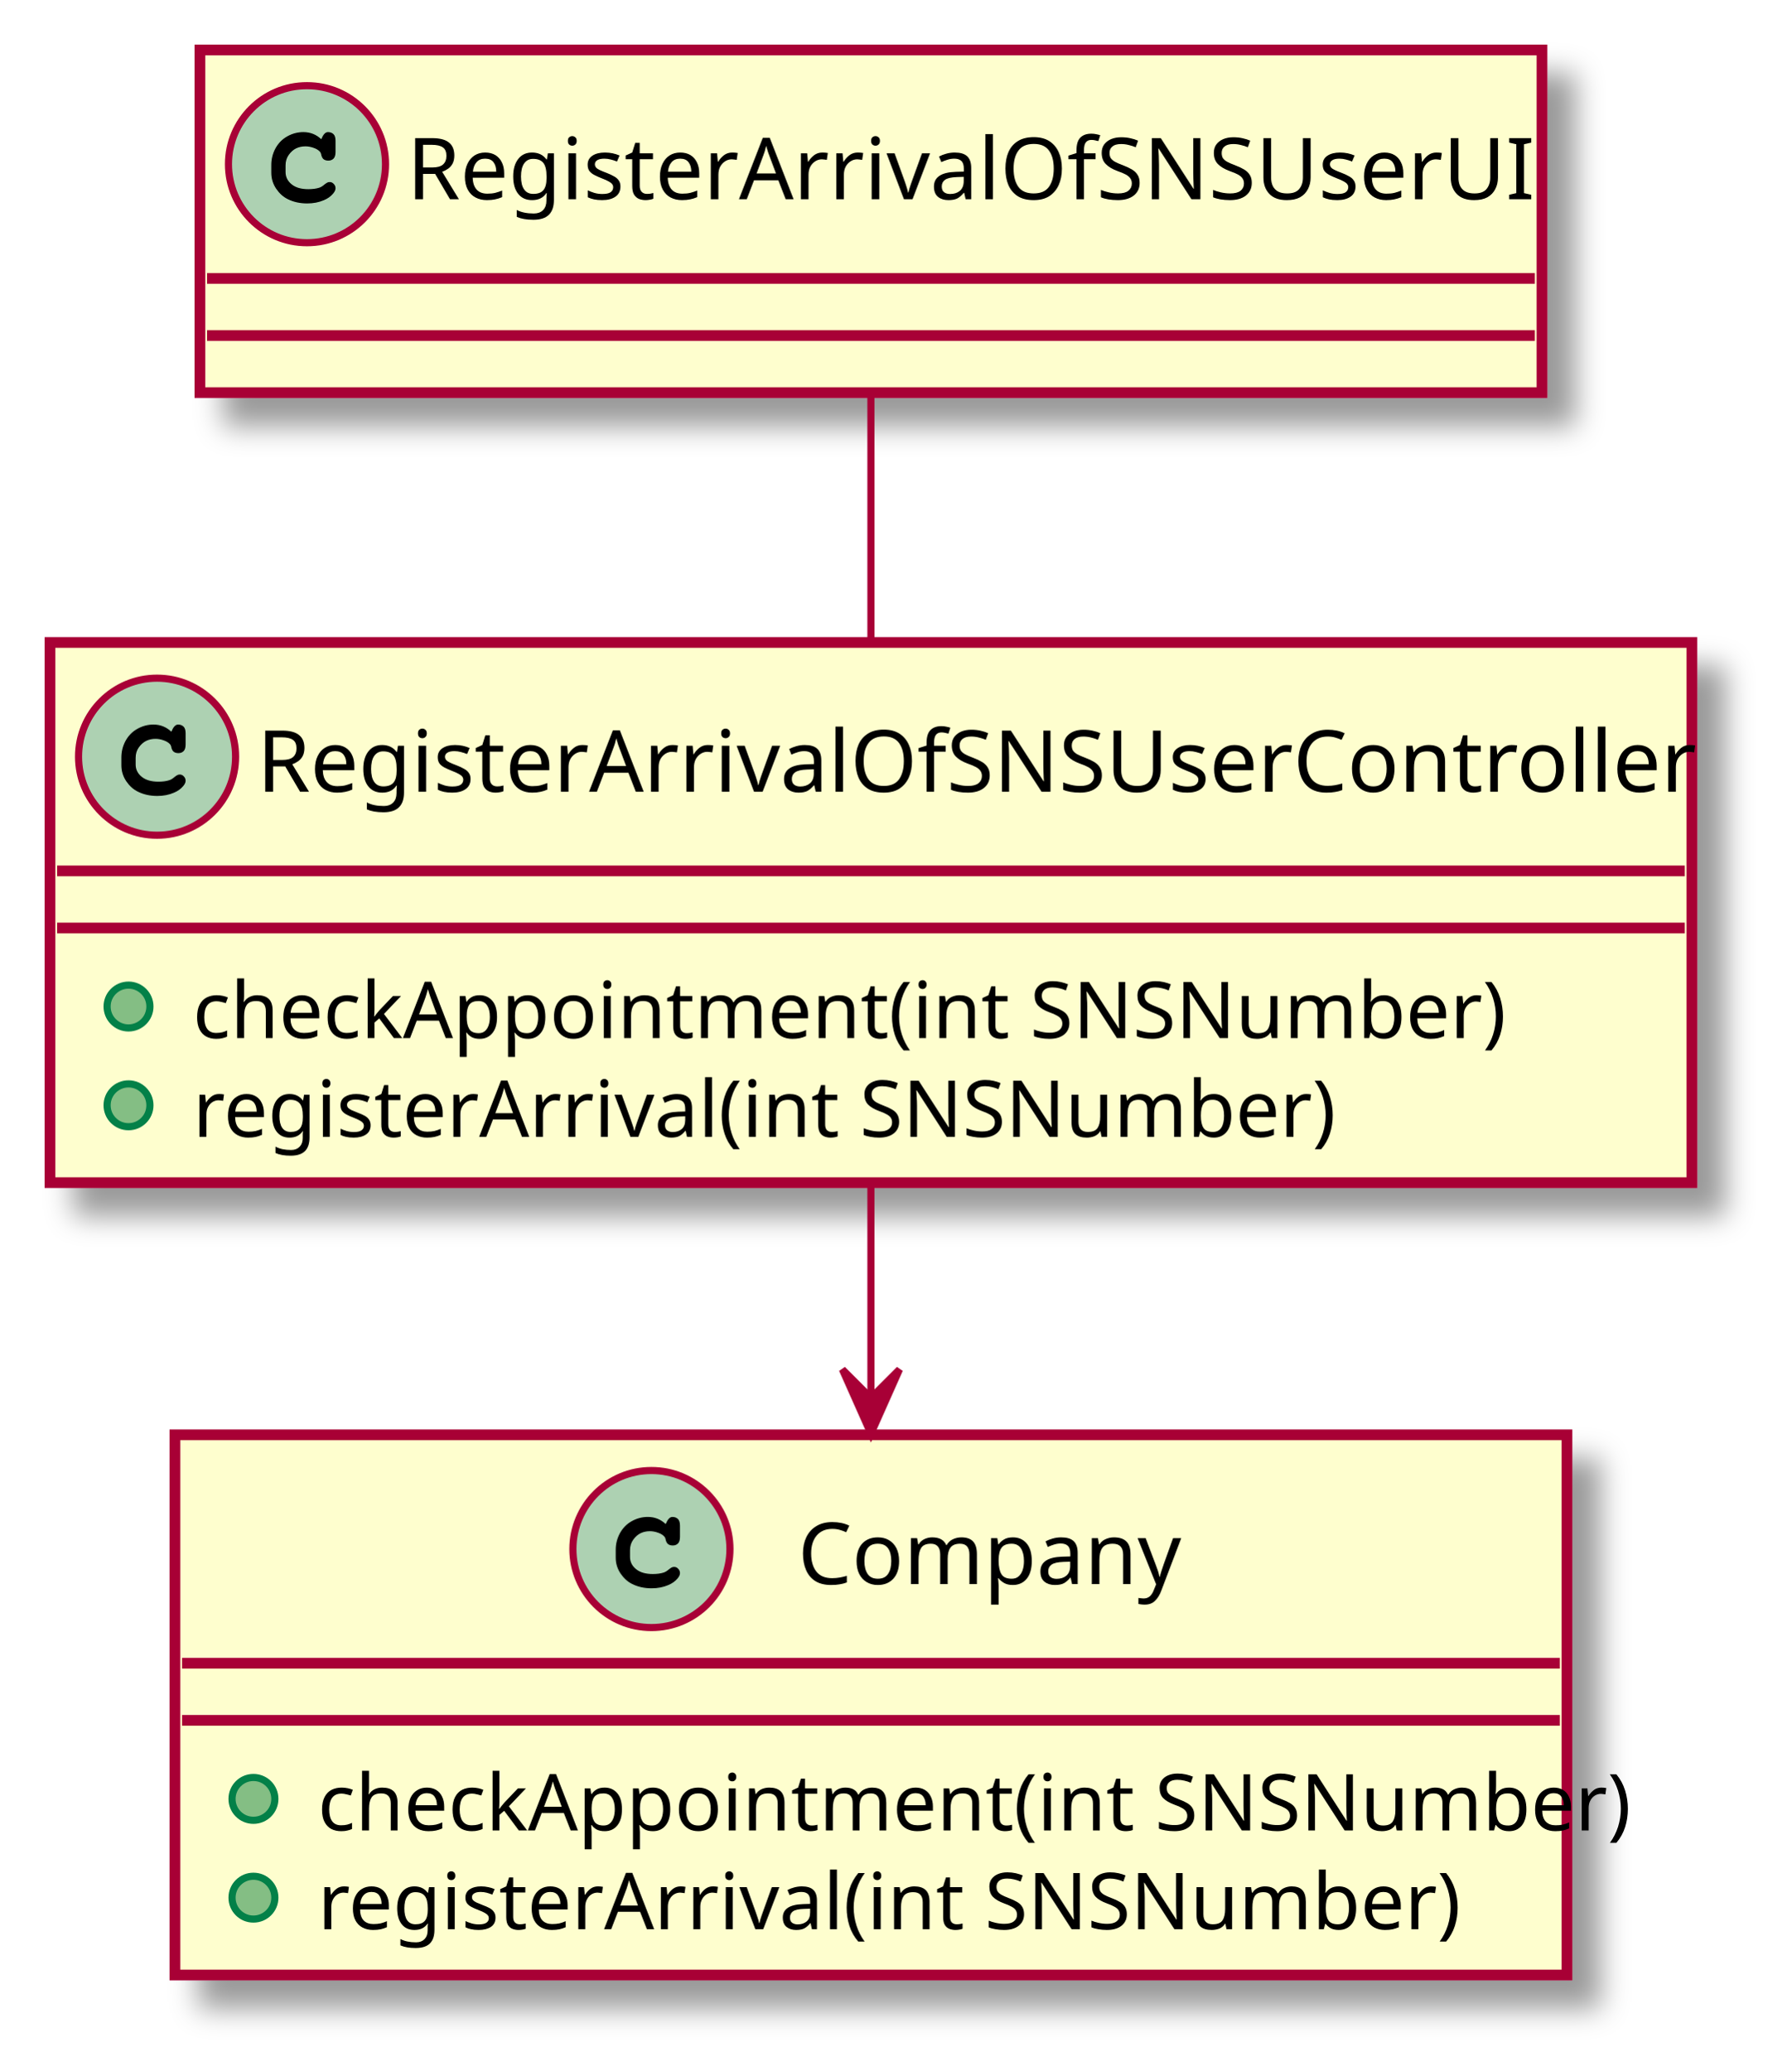
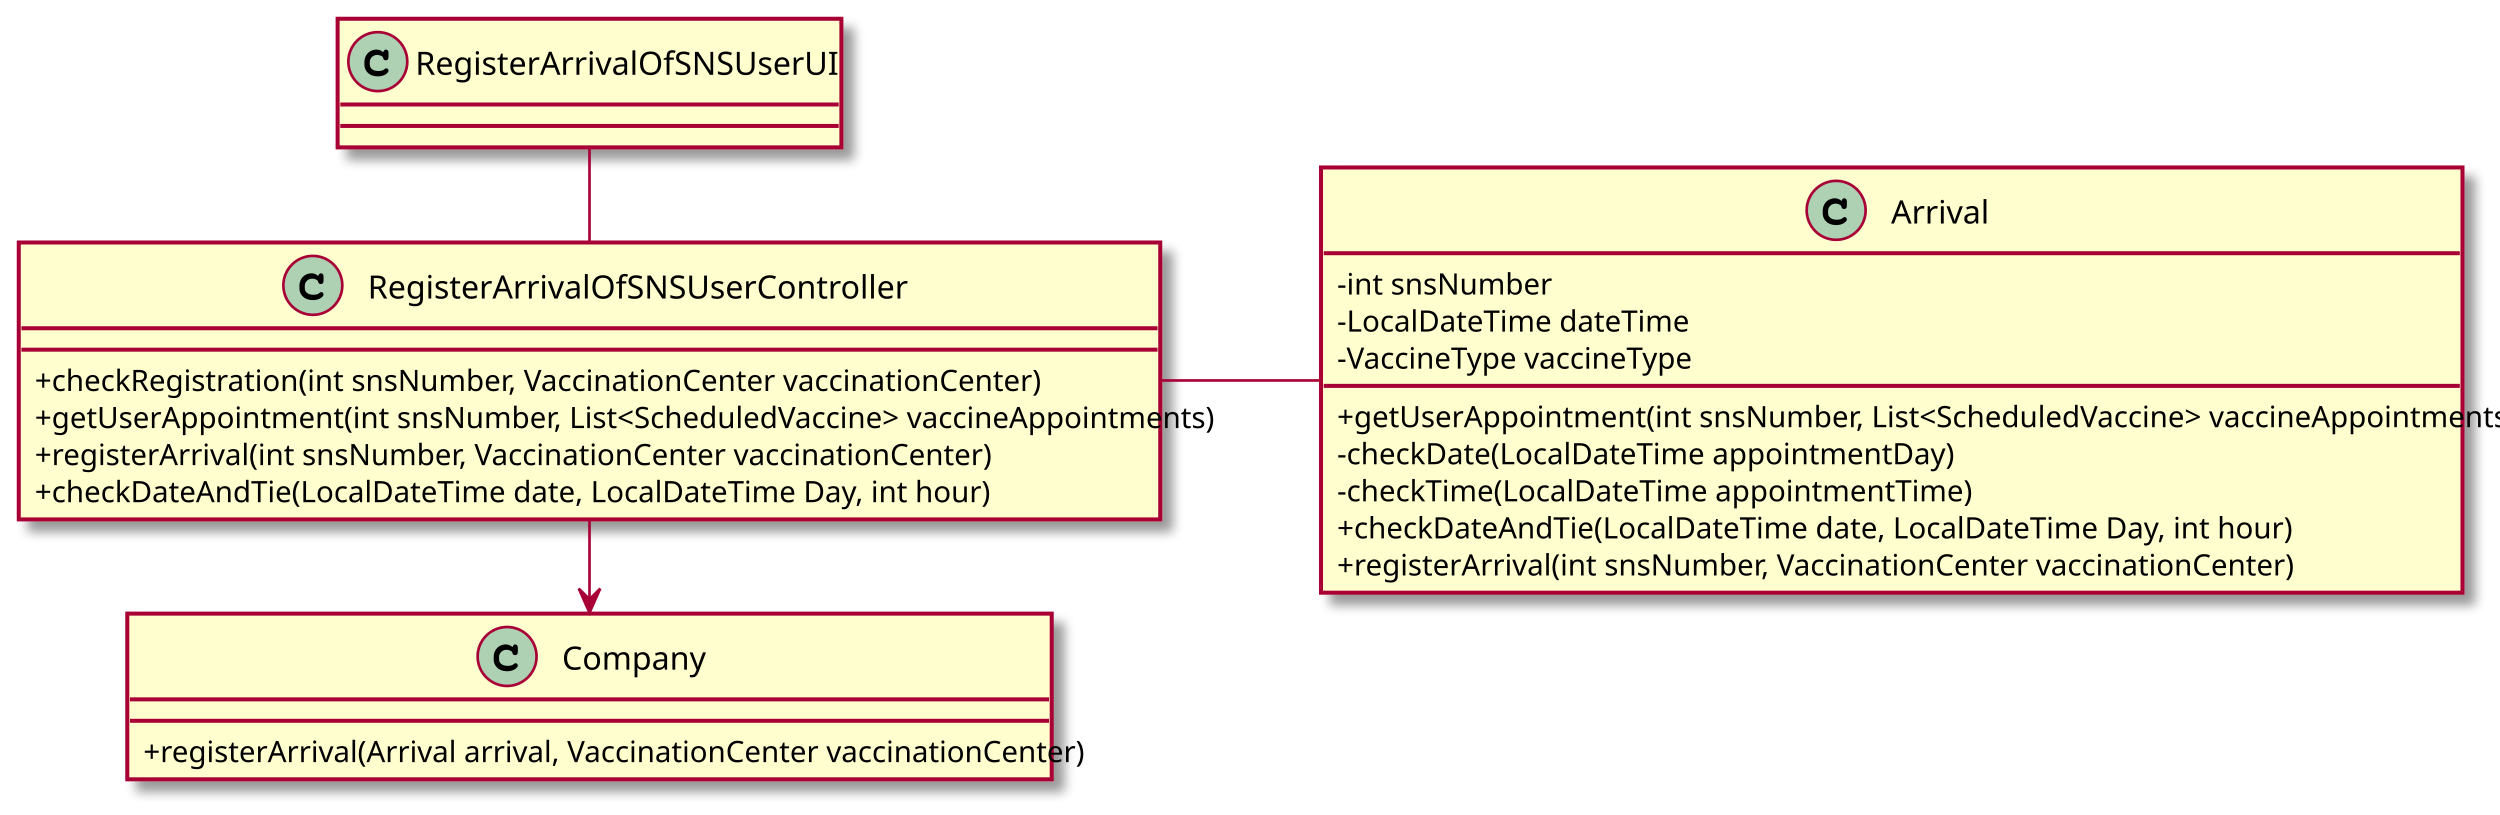
- <svg xmlns="http://www.w3.org/2000/svg" contentScriptType="application/ecmascript" contentStyleType="text/css" height="290px" preserveAspectRatio="none" style="width:251px;height:290px;background:#FFFFFF;" version="1.1" viewBox="0 0 251 290" width="251px" zoomAndPan="magnify">
+ <svg xmlns="http://www.w3.org/2000/svg" contentScriptType="application/ecmascript" contentStyleType="text/css" height="304px" preserveAspectRatio="none" style="width:933px;height:304px;background:#FFFFFF;" version="1.1" viewBox="0 0 933 304" width="933px" zoomAndPan="magnify">
  <defs>
-     <filter height="300%" id="f4qlj105y8au5" width="300%" x="-1" y="-1">
+     <filter height="300%" id="f1rk7jahoccq8b" width="300%" x="-1" y="-1">
      <feGaussianBlur result="blurOut" stdDeviation="2.0" />
      <feColorMatrix in="blurOut" result="blurOut2" type="matrix" values="0 0 0 0 0 0 0 0 0 0 0 0 0 0 0 0 0 0 .4 0" />
      <feOffset dx="4.0" dy="4.0" in="blurOut2" result="blurOut3" />
      <feBlend in="SourceGraphic" in2="blurOut3" mode="normal" />
    </filter>
  </defs>
  <g>
-     <rect codeLine="3" fill="#FEFECE" filter="url(#f4qlj105y8au5)" height="75.672" id="Company" style="stroke:#A80036;stroke-width:1.5;" width="195" x="24.5" y="201" />
-     <ellipse cx="91.25" cy="217" fill="#ADD1B2" rx="11" ry="11" style="stroke:#A80036;stroke-width:1.0;" />
-     <path d="M93.25,213.5 Q93.453,213 93.688,212.75 Q93.922,212.5 94.188,212.5 Q94.656,212.5 94.953,212.781 Q95.25,213.062 95.25,213.719 L95.25,215.281 Q95.25,215.938 94.969,216.219 Q94.688,216.5 94.25,216.5 Q93.859,216.5 93.609,216.328 Q93.359,216.156 93.25,215.703 Q93.203,215.391 93.031,215.219 Q92.719,214.891 92.156,214.703 Q91.594,214.5 91.031,214.5 Q90.328,214.5 89.734,214.781 Q89.156,215.062 88.703,215.688 Q88.25,216.312 88.25,217.172 L88.25,218.094 Q88.25,219.125 89.094,219.812 Q89.938,220.5 91.438,220.5 Q92.328,220.5 92.953,220.297 Q93.312,220.188 93.719,219.828 Q93.984,219.625 94.125,219.562 Q94.266,219.5 94.438,219.5 Q94.766,219.5 95,219.766 Q95.25,220.016 95.25,220.375 Q95.25,220.719 94.906,221.125 Q94.406,221.719 93.609,222.047 Q92.562,222.5 91.281,222.5 Q89.781,222.5 88.578,221.906 Q87.609,221.438 86.922,220.422 Q86.25,219.406 86.25,218.203 L86.25,217.109 Q86.25,215.859 86.844,214.766 Q87.453,213.672 88.5,213.094 Q89.562,212.5 90.75,212.5 Q91.469,212.5 92.094,212.75 Q92.719,213 93.25,213.5 Z " fill="#000000" />
-     <text fill="#000000" font-family="sans-serif" font-size="12" lengthAdjust="spacing" textLength="53" x="111.75" y="221.91">Company</text>
-     <line style="stroke:#A80036;stroke-width:1.5;" x1="25.5" x2="218.5" y1="233" y2="233" />
-     <line style="stroke:#A80036;stroke-width:1.5;" x1="25.5" x2="218.5" y1="241" y2="241" />
-     <ellipse cx="35.5" cy="252" fill="#84BE84" rx="3" ry="3" style="stroke:#038048;stroke-width:1.0;" />
-     <text fill="#000000" font-family="sans-serif" font-size="11" lengthAdjust="spacing" textLength="169" x="44.5" y="256.419">checkAppointment(int SNSNumber)</text>
-     <ellipse cx="35.5" cy="265.836" fill="#84BE84" rx="3" ry="3" style="stroke:#038048;stroke-width:1.0;" />
-     <text fill="#000000" font-family="sans-serif" font-size="11" lengthAdjust="spacing" textLength="149" x="44.5" y="270.255">registerArrival(int SNSNumber)</text>
-     <rect codeLine="9" fill="#FEFECE" filter="url(#f4qlj105y8au5)" height="48" id="RegisterArrivalOfSNSUserUI" style="stroke:#A80036;stroke-width:1.5;" width="188" x="28" y="7" />
-     <ellipse cx="43" cy="23" fill="#ADD1B2" rx="11" ry="11" style="stroke:#A80036;stroke-width:1.0;" />
-     <path d="M45,19.5 Q45.203,19 45.438,18.75 Q45.672,18.5 45.938,18.5 Q46.406,18.5 46.703,18.781 Q47,19.062 47,19.719 L47,21.281 Q47,21.938 46.719,22.219 Q46.438,22.5 46,22.5 Q45.609,22.5 45.359,22.328 Q45.109,22.156 45,21.703 Q44.953,21.391 44.781,21.219 Q44.469,20.891 43.906,20.703 Q43.344,20.5 42.781,20.5 Q42.078,20.5 41.484,20.781 Q40.906,21.062 40.453,21.688 Q40,22.312 40,23.172 L40,24.094 Q40,25.125 40.844,25.812 Q41.688,26.5 43.188,26.5 Q44.078,26.5 44.703,26.297 Q45.062,26.188 45.469,25.828 Q45.734,25.625 45.875,25.562 Q46.016,25.5 46.188,25.5 Q46.516,25.5 46.75,25.766 Q47,26.016 47,26.375 Q47,26.719 46.656,27.125 Q46.156,27.719 45.359,28.047 Q44.312,28.5 43.031,28.5 Q41.531,28.5 40.328,27.906 Q39.359,27.438 38.672,26.422 Q38,25.406 38,24.203 L38,23.109 Q38,21.859 38.594,20.766 Q39.203,19.672 40.25,19.094 Q41.312,18.5 42.5,18.5 Q43.219,18.5 43.844,18.75 Q44.469,19 45,19.5 Z " fill="#000000" />
-     <text fill="#000000" font-family="sans-serif" font-size="12" lengthAdjust="spacing" textLength="156" x="57" y="27.91">RegisterArrivalOfSNSUserUI</text>
-     <line style="stroke:#A80036;stroke-width:1.5;" x1="29" x2="215" y1="39" y2="39" />
-     <line style="stroke:#A80036;stroke-width:1.5;" x1="29" x2="215" y1="47" y2="47" />
-     <rect codeLine="11" fill="#FEFECE" filter="url(#f4qlj105y8au5)" height="75.672" id="RegisterArrivalOfSNSUserController" style="stroke:#A80036;stroke-width:1.5;" width="230" x="7" y="90" />
-     <ellipse cx="22" cy="106" fill="#ADD1B2" rx="11" ry="11" style="stroke:#A80036;stroke-width:1.0;" />
-     <path d="M24,102.5 Q24.203,102 24.438,101.75 Q24.672,101.5 24.938,101.5 Q25.406,101.5 25.703,101.781 Q26,102.062 26,102.719 L26,104.281 Q26,104.938 25.719,105.219 Q25.438,105.5 25,105.5 Q24.609,105.5 24.359,105.328 Q24.109,105.156 24,104.703 Q23.953,104.391 23.781,104.219 Q23.469,103.891 22.906,103.703 Q22.344,103.5 21.781,103.5 Q21.078,103.5 20.484,103.781 Q19.906,104.062 19.453,104.688 Q19,105.312 19,106.172 L19,107.094 Q19,108.125 19.844,108.812 Q20.688,109.5 22.188,109.5 Q23.078,109.5 23.703,109.297 Q24.062,109.188 24.469,108.828 Q24.734,108.625 24.875,108.562 Q25.016,108.5 25.188,108.5 Q25.516,108.5 25.75,108.766 Q26,109.016 26,109.375 Q26,109.719 25.656,110.125 Q25.156,110.719 24.359,111.047 Q23.312,111.5 22.031,111.5 Q20.531,111.5 19.328,110.906 Q18.359,110.438 17.672,109.422 Q17,108.406 17,107.203 L17,106.109 Q17,104.859 17.594,103.766 Q18.203,102.672 19.25,102.094 Q20.312,101.5 21.5,101.5 Q22.219,101.5 22.844,101.75 Q23.469,102 24,102.5 Z " fill="#000000" />
-     <text fill="#000000" font-family="sans-serif" font-size="12" lengthAdjust="spacing" textLength="198" x="36" y="110.91">RegisterArrivalOfSNSUserController</text>
-     <line style="stroke:#A80036;stroke-width:1.5;" x1="8" x2="236" y1="122" y2="122" />
-     <line style="stroke:#A80036;stroke-width:1.5;" x1="8" x2="236" y1="130" y2="130" />
-     <ellipse cx="18" cy="141" fill="#84BE84" rx="3" ry="3" style="stroke:#038048;stroke-width:1.0;" />
-     <text fill="#000000" font-family="sans-serif" font-size="11" lengthAdjust="spacing" textLength="169" x="27" y="145.419">checkAppointment(int SNSNumber)</text>
-     <ellipse cx="18" cy="154.836" fill="#84BE84" rx="3" ry="3" style="stroke:#038048;stroke-width:1.0;" />
-     <text fill="#000000" font-family="sans-serif" font-size="11" lengthAdjust="spacing" textLength="149" x="27" y="159.255">registerArrival(int SNSNumber)</text>
-     <path codeLine="19" d="M122,166.13 C122,175.98 122,185.84 122,195.69 " fill="none" id="RegisterArrivalOfSNSUserController-to-Company" style="stroke:#A80036;stroke-width:1.0;" />
-     <polygon fill="#A80036" points="122,200.84,126,191.84,122,195.84,118,191.84,122,200.84" style="stroke:#A80036;stroke-width:1.0;" />
-     <path codeLine="20" d="M122,55.32 C122,66.79 122,78.26 122,89.73 " fill="none" id="RegisterArrivalOfSNSUserUI-RegisterArrivalOfSNSUserController" style="stroke:#A80036;stroke-width:1.0;" />
+     <rect codeLine="5" fill="#FEFECE" filter="url(#f1rk7jahoccq8b)" height="61.836" id="Company" style="stroke:#A80036;stroke-width:1.5;" width="345" x="47.5" y="229" />
+     <ellipse cx="189.25" cy="245" fill="#ADD1B2" rx="11" ry="11" style="stroke:#A80036;stroke-width:1.0;" />
+     <path d="M191.25,241.5 Q191.453,241 191.688,240.75 Q191.922,240.5 192.188,240.5 Q192.656,240.5 192.953,240.781 Q193.25,241.062 193.25,241.719 L193.25,243.281 Q193.25,243.938 192.969,244.219 Q192.688,244.5 192.25,244.5 Q191.859,244.5 191.609,244.328 Q191.359,244.156 191.25,243.703 Q191.203,243.391 191.031,243.219 Q190.719,242.891 190.156,242.703 Q189.594,242.5 189.031,242.5 Q188.328,242.5 187.734,242.781 Q187.156,243.062 186.703,243.688 Q186.25,244.312 186.25,245.172 L186.25,246.094 Q186.25,247.125 187.094,247.812 Q187.938,248.5 189.438,248.5 Q190.328,248.5 190.953,248.297 Q191.312,248.188 191.719,247.828 Q191.984,247.625 192.125,247.562 Q192.266,247.5 192.438,247.5 Q192.766,247.5 193,247.766 Q193.25,248.016 193.25,248.375 Q193.25,248.719 192.906,249.125 Q192.406,249.719 191.609,250.047 Q190.562,250.5 189.281,250.5 Q187.781,250.5 186.578,249.906 Q185.609,249.438 184.922,248.422 Q184.25,247.406 184.25,246.203 L184.25,245.109 Q184.25,243.859 184.844,242.766 Q185.453,241.672 186.5,241.094 Q187.562,240.5 188.75,240.5 Q189.469,240.5 190.094,240.75 Q190.719,241 191.25,241.5 Z " fill="#000000" />
+     <text fill="#000000" font-family="sans-serif" font-size="12" lengthAdjust="spacing" textLength="53" x="209.75" y="249.91">Company</text>
+     <line style="stroke:#A80036;stroke-width:1.5;" x1="48.5" x2="391.5" y1="261" y2="261" />
+     <line style="stroke:#A80036;stroke-width:1.5;" x1="48.5" x2="391.5" y1="269" y2="269" />
+     <text fill="#000000" font-family="sans-serif" font-size="11" lengthAdjust="spacing" textLength="333" x="53.5" y="284.419">+registerArrival(Arrival arrival, VaccinationCenter vaccinationCenter)</text>
+     <rect codeLine="10" fill="#FEFECE" filter="url(#f1rk7jahoccq8b)" height="48" id="RegisterArrivalOfSNSUserUI" style="stroke:#A80036;stroke-width:1.5;" width="188" x="126" y="7" />
+     <ellipse cx="141" cy="23" fill="#ADD1B2" rx="11" ry="11" style="stroke:#A80036;stroke-width:1.0;" />
+     <path d="M143,19.5 Q143.203,19 143.438,18.75 Q143.672,18.5 143.938,18.5 Q144.406,18.5 144.703,18.781 Q145,19.062 145,19.719 L145,21.281 Q145,21.938 144.719,22.219 Q144.438,22.5 144,22.5 Q143.609,22.5 143.359,22.328 Q143.109,22.156 143,21.703 Q142.953,21.391 142.781,21.219 Q142.469,20.891 141.906,20.703 Q141.344,20.5 140.781,20.5 Q140.078,20.5 139.484,20.781 Q138.906,21.062 138.453,21.688 Q138,22.312 138,23.172 L138,24.094 Q138,25.125 138.844,25.812 Q139.688,26.5 141.188,26.5 Q142.078,26.5 142.703,26.297 Q143.062,26.188 143.469,25.828 Q143.734,25.625 143.875,25.562 Q144.016,25.5 144.188,25.5 Q144.516,25.5 144.75,25.766 Q145,26.016 145,26.375 Q145,26.719 144.656,27.125 Q144.156,27.719 143.359,28.047 Q142.312,28.5 141.031,28.5 Q139.531,28.5 138.328,27.906 Q137.359,27.438 136.672,26.422 Q136,25.406 136,24.203 L136,23.109 Q136,21.859 136.594,20.766 Q137.203,19.672 138.25,19.094 Q139.312,18.5 140.5,18.5 Q141.219,18.5 141.844,18.75 Q142.469,19 143,19.5 Z " fill="#000000" />
+     <text fill="#000000" font-family="sans-serif" font-size="12" lengthAdjust="spacing" textLength="156" x="155" y="27.91">RegisterArrivalOfSNSUserUI</text>
+     <line style="stroke:#A80036;stroke-width:1.5;" x1="127" x2="313" y1="39" y2="39" />
+     <line style="stroke:#A80036;stroke-width:1.5;" x1="127" x2="313" y1="47" y2="47" />
+     <rect codeLine="12" fill="#FEFECE" filter="url(#f1rk7jahoccq8b)" height="103.344" id="RegisterArrivalOfSNSUserController" style="stroke:#A80036;stroke-width:1.5;" width="426" x="7" y="90.5" />
+     <ellipse cx="116.75" cy="106.5" fill="#ADD1B2" rx="11" ry="11" style="stroke:#A80036;stroke-width:1.0;" />
+     <path d="M118.75,103 Q118.953,102.5 119.188,102.25 Q119.422,102 119.688,102 Q120.156,102 120.453,102.281 Q120.75,102.562 120.75,103.219 L120.75,104.781 Q120.75,105.438 120.469,105.719 Q120.188,106 119.75,106 Q119.359,106 119.109,105.828 Q118.859,105.656 118.75,105.203 Q118.703,104.891 118.531,104.719 Q118.219,104.391 117.656,104.203 Q117.094,104 116.531,104 Q115.828,104 115.234,104.281 Q114.656,104.562 114.203,105.188 Q113.75,105.812 113.75,106.672 L113.75,107.594 Q113.75,108.625 114.594,109.312 Q115.438,110 116.938,110 Q117.828,110 118.453,109.797 Q118.812,109.688 119.219,109.328 Q119.484,109.125 119.625,109.062 Q119.766,109 119.938,109 Q120.266,109 120.5,109.266 Q120.75,109.516 120.75,109.875 Q120.75,110.219 120.406,110.625 Q119.906,111.219 119.109,111.547 Q118.062,112 116.781,112 Q115.281,112 114.078,111.406 Q113.109,110.938 112.422,109.922 Q111.75,108.906 111.75,107.703 L111.75,106.609 Q111.75,105.359 112.344,104.266 Q112.953,103.172 114,102.594 Q115.062,102 116.25,102 Q116.969,102 117.594,102.25 Q118.219,102.5 118.75,103 Z " fill="#000000" />
+     <text fill="#000000" font-family="sans-serif" font-size="12" lengthAdjust="spacing" textLength="198" x="137.25" y="111.41">RegisterArrivalOfSNSUserController</text>
+     <line style="stroke:#A80036;stroke-width:1.5;" x1="8" x2="432" y1="122.5" y2="122.5" />
+     <line style="stroke:#A80036;stroke-width:1.5;" x1="8" x2="432" y1="130.5" y2="130.5" />
+     <text fill="#000000" font-family="sans-serif" font-size="11" lengthAdjust="spacing" textLength="354" x="13" y="145.919">+checkRegistration(int snsNumber, VaccinationCenter vaccinationCenter)</text>
+     <text fill="#000000" font-family="sans-serif" font-size="11" lengthAdjust="spacing" textLength="414" x="13" y="159.755">+getUserAppointment(int snsNumber, List&lt;ScheduledVaccine&gt; vaccineAppointments)</text>
+     <text fill="#000000" font-family="sans-serif" font-size="11" lengthAdjust="spacing" textLength="337" x="13" y="173.591">+registerArrival(int snsNumber, VaccinationCenter vaccinationCenter)</text>
+     <text fill="#000000" font-family="sans-serif" font-size="11" lengthAdjust="spacing" textLength="333" x="13" y="187.427">+checkDateAndTie(LocalDateTime date, LocalDateTime Day, int hour)</text>
+     <rect codeLine="19" fill="#FEFECE" filter="url(#f1rk7jahoccq8b)" height="158.688" id="Arrival" style="stroke:#A80036;stroke-width:1.5;" width="426" x="493" y="62.5" />
+     <ellipse cx="685.25" cy="78.5" fill="#ADD1B2" rx="11" ry="11" style="stroke:#A80036;stroke-width:1.0;" />
+     <path d="M687.25,75 Q687.453,74.5 687.688,74.25 Q687.922,74 688.188,74 Q688.656,74 688.953,74.281 Q689.25,74.562 689.25,75.219 L689.25,76.781 Q689.25,77.438 688.969,77.719 Q688.688,78 688.25,78 Q687.859,78 687.609,77.828 Q687.359,77.656 687.25,77.203 Q687.203,76.891 687.031,76.719 Q686.719,76.391 686.156,76.203 Q685.594,76 685.031,76 Q684.328,76 683.734,76.281 Q683.156,76.562 682.703,77.188 Q682.25,77.812 682.25,78.672 L682.25,79.594 Q682.25,80.625 683.094,81.312 Q683.938,82 685.438,82 Q686.328,82 686.953,81.797 Q687.312,81.688 687.719,81.328 Q687.984,81.125 688.125,81.062 Q688.266,81 688.438,81 Q688.766,81 689,81.266 Q689.25,81.516 689.25,81.875 Q689.25,82.219 688.906,82.625 Q688.406,83.219 687.609,83.547 Q686.562,84 685.281,84 Q683.781,84 682.578,83.406 Q681.609,82.938 680.922,81.922 Q680.25,80.906 680.25,79.703 L680.25,78.609 Q680.25,77.359 680.844,76.266 Q681.453,75.172 682.5,74.594 Q683.562,74 684.75,74 Q685.469,74 686.094,74.25 Q686.719,74.5 687.25,75 Z " fill="#000000" />
+     <text fill="#000000" font-family="sans-serif" font-size="12" lengthAdjust="spacing" textLength="33" x="705.75" y="83.41">Arrival</text>
+     <line style="stroke:#A80036;stroke-width:1.5;" x1="494" x2="918" y1="94.5" y2="94.5" />
+     <text fill="#000000" font-family="sans-serif" font-size="11" lengthAdjust="spacing" textLength="73" x="499" y="109.919">-int snsNumber</text>
+     <text fill="#000000" font-family="sans-serif" font-size="11" lengthAdjust="spacing" textLength="120" x="499" y="123.755">-LocalDateTime dateTime</text>
+     <text fill="#000000" font-family="sans-serif" font-size="11" lengthAdjust="spacing" textLength="133" x="499" y="137.591">-VaccineType vaccineType</text>
+     <line style="stroke:#A80036;stroke-width:1.5;" x1="494" x2="918" y1="144.008" y2="144.008" />
+     <text fill="#000000" font-family="sans-serif" font-size="11" lengthAdjust="spacing" textLength="414" x="499" y="159.427">+getUserAppointment(int snsNumber, List&lt;ScheduledVaccine&gt; vaccineAppointments)</text>
+     <text fill="#000000" font-family="sans-serif" font-size="11" lengthAdjust="spacing" textLength="213" x="499" y="173.263">-checkDate(LocalDateTime appointmentDay)</text>
+     <text fill="#000000" font-family="sans-serif" font-size="11" lengthAdjust="spacing" textLength="216" x="499" y="187.099">-checkTime(LocalDateTime appointmentTime)</text>
+     <text fill="#000000" font-family="sans-serif" font-size="11" lengthAdjust="spacing" textLength="333" x="499" y="200.935">+checkDateAndTie(LocalDateTime date, LocalDateTime Day, int hour)</text>
+     <text fill="#000000" font-family="sans-serif" font-size="11" lengthAdjust="spacing" textLength="337" x="499" y="214.77">+registerArrival(int snsNumber, VaccinationCenter vaccinationCenter)</text>
+     <path codeLine="33" d="M220,193.79 C220,203.69 220,213.58 220,223.48 " fill="none" id="RegisterArrivalOfSNSUserController-to-Company" style="stroke:#A80036;stroke-width:1.0;" />
+     <polygon fill="#A80036" points="220,228.66,224,219.66,220,223.66,216,219.66,220,228.66" style="stroke:#A80036;stroke-width:1.0;" />
+     <path codeLine="34" d="M433.29,142 C453.1,142 473.18,142 492.99,142 " fill="none" id="RegisterArrivalOfSNSUserController-Arrival" style="stroke:#A80036;stroke-width:1.0;" />
+     <path codeLine="35" d="M220,55.13 C220,66.89 220,78.65 220,90.4 " fill="none" id="RegisterArrivalOfSNSUserUI-RegisterArrivalOfSNSUserController" style="stroke:#A80036;stroke-width:1.0;" />
  </g>
</svg>
